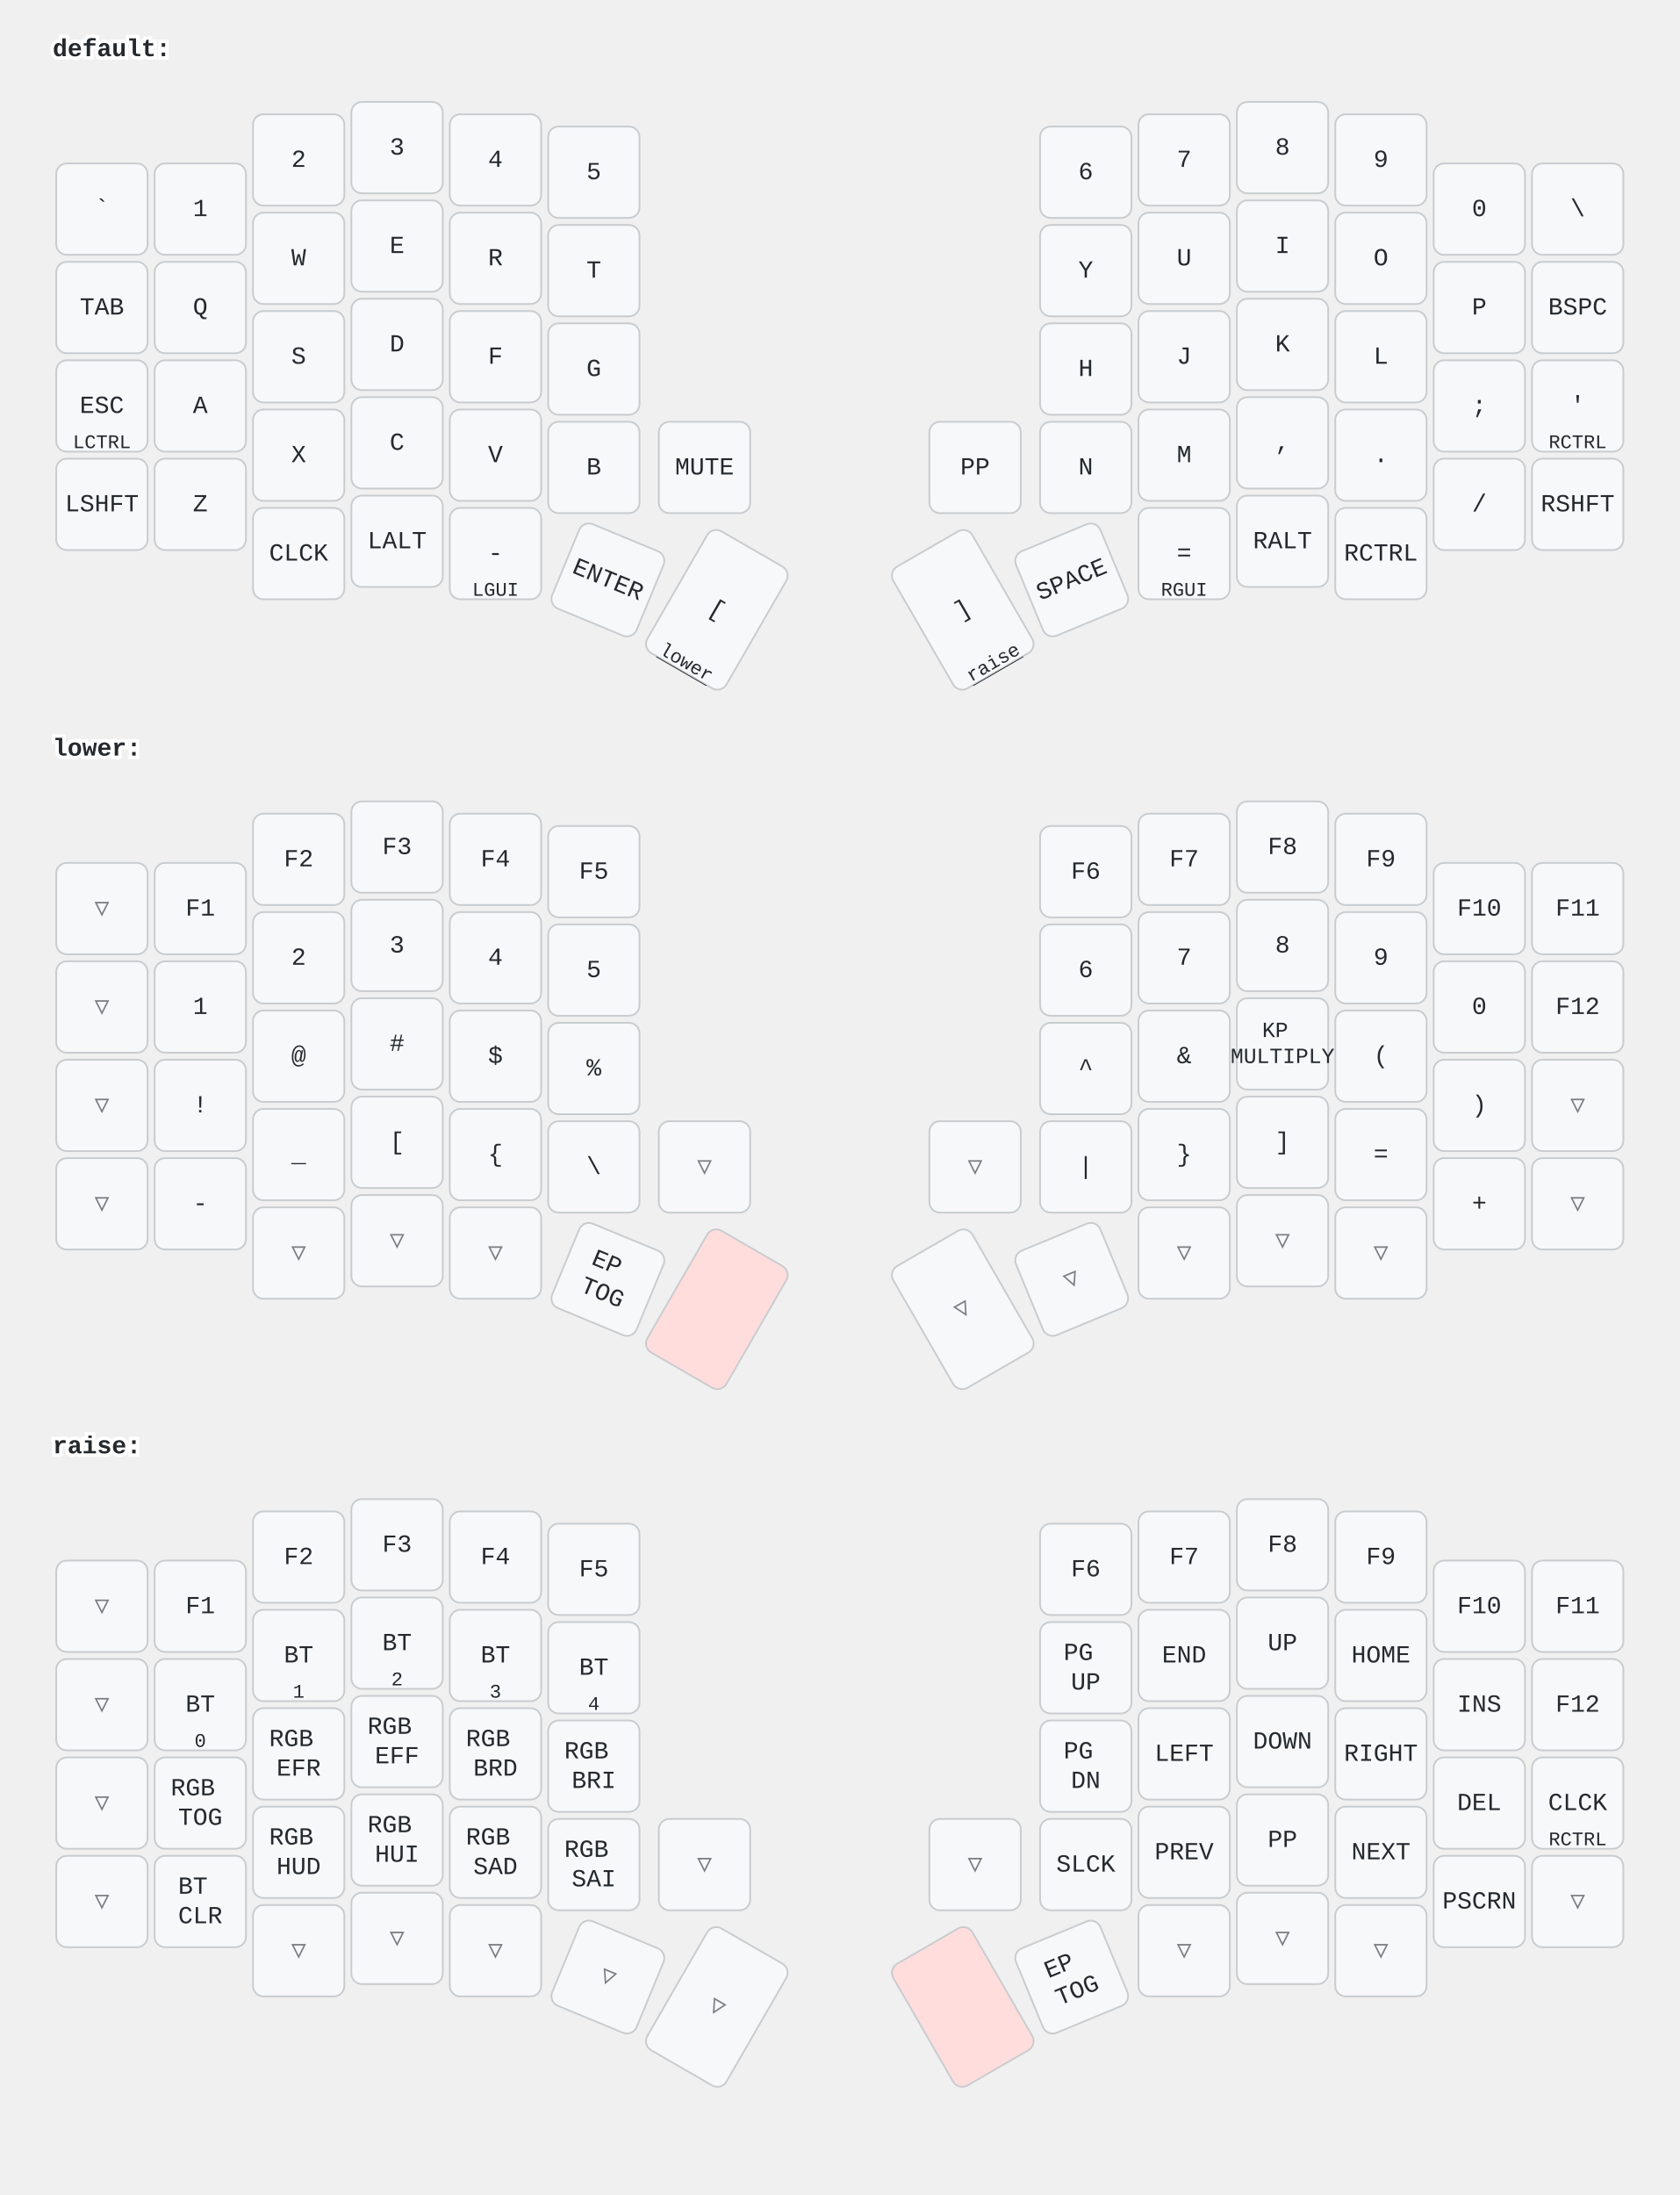
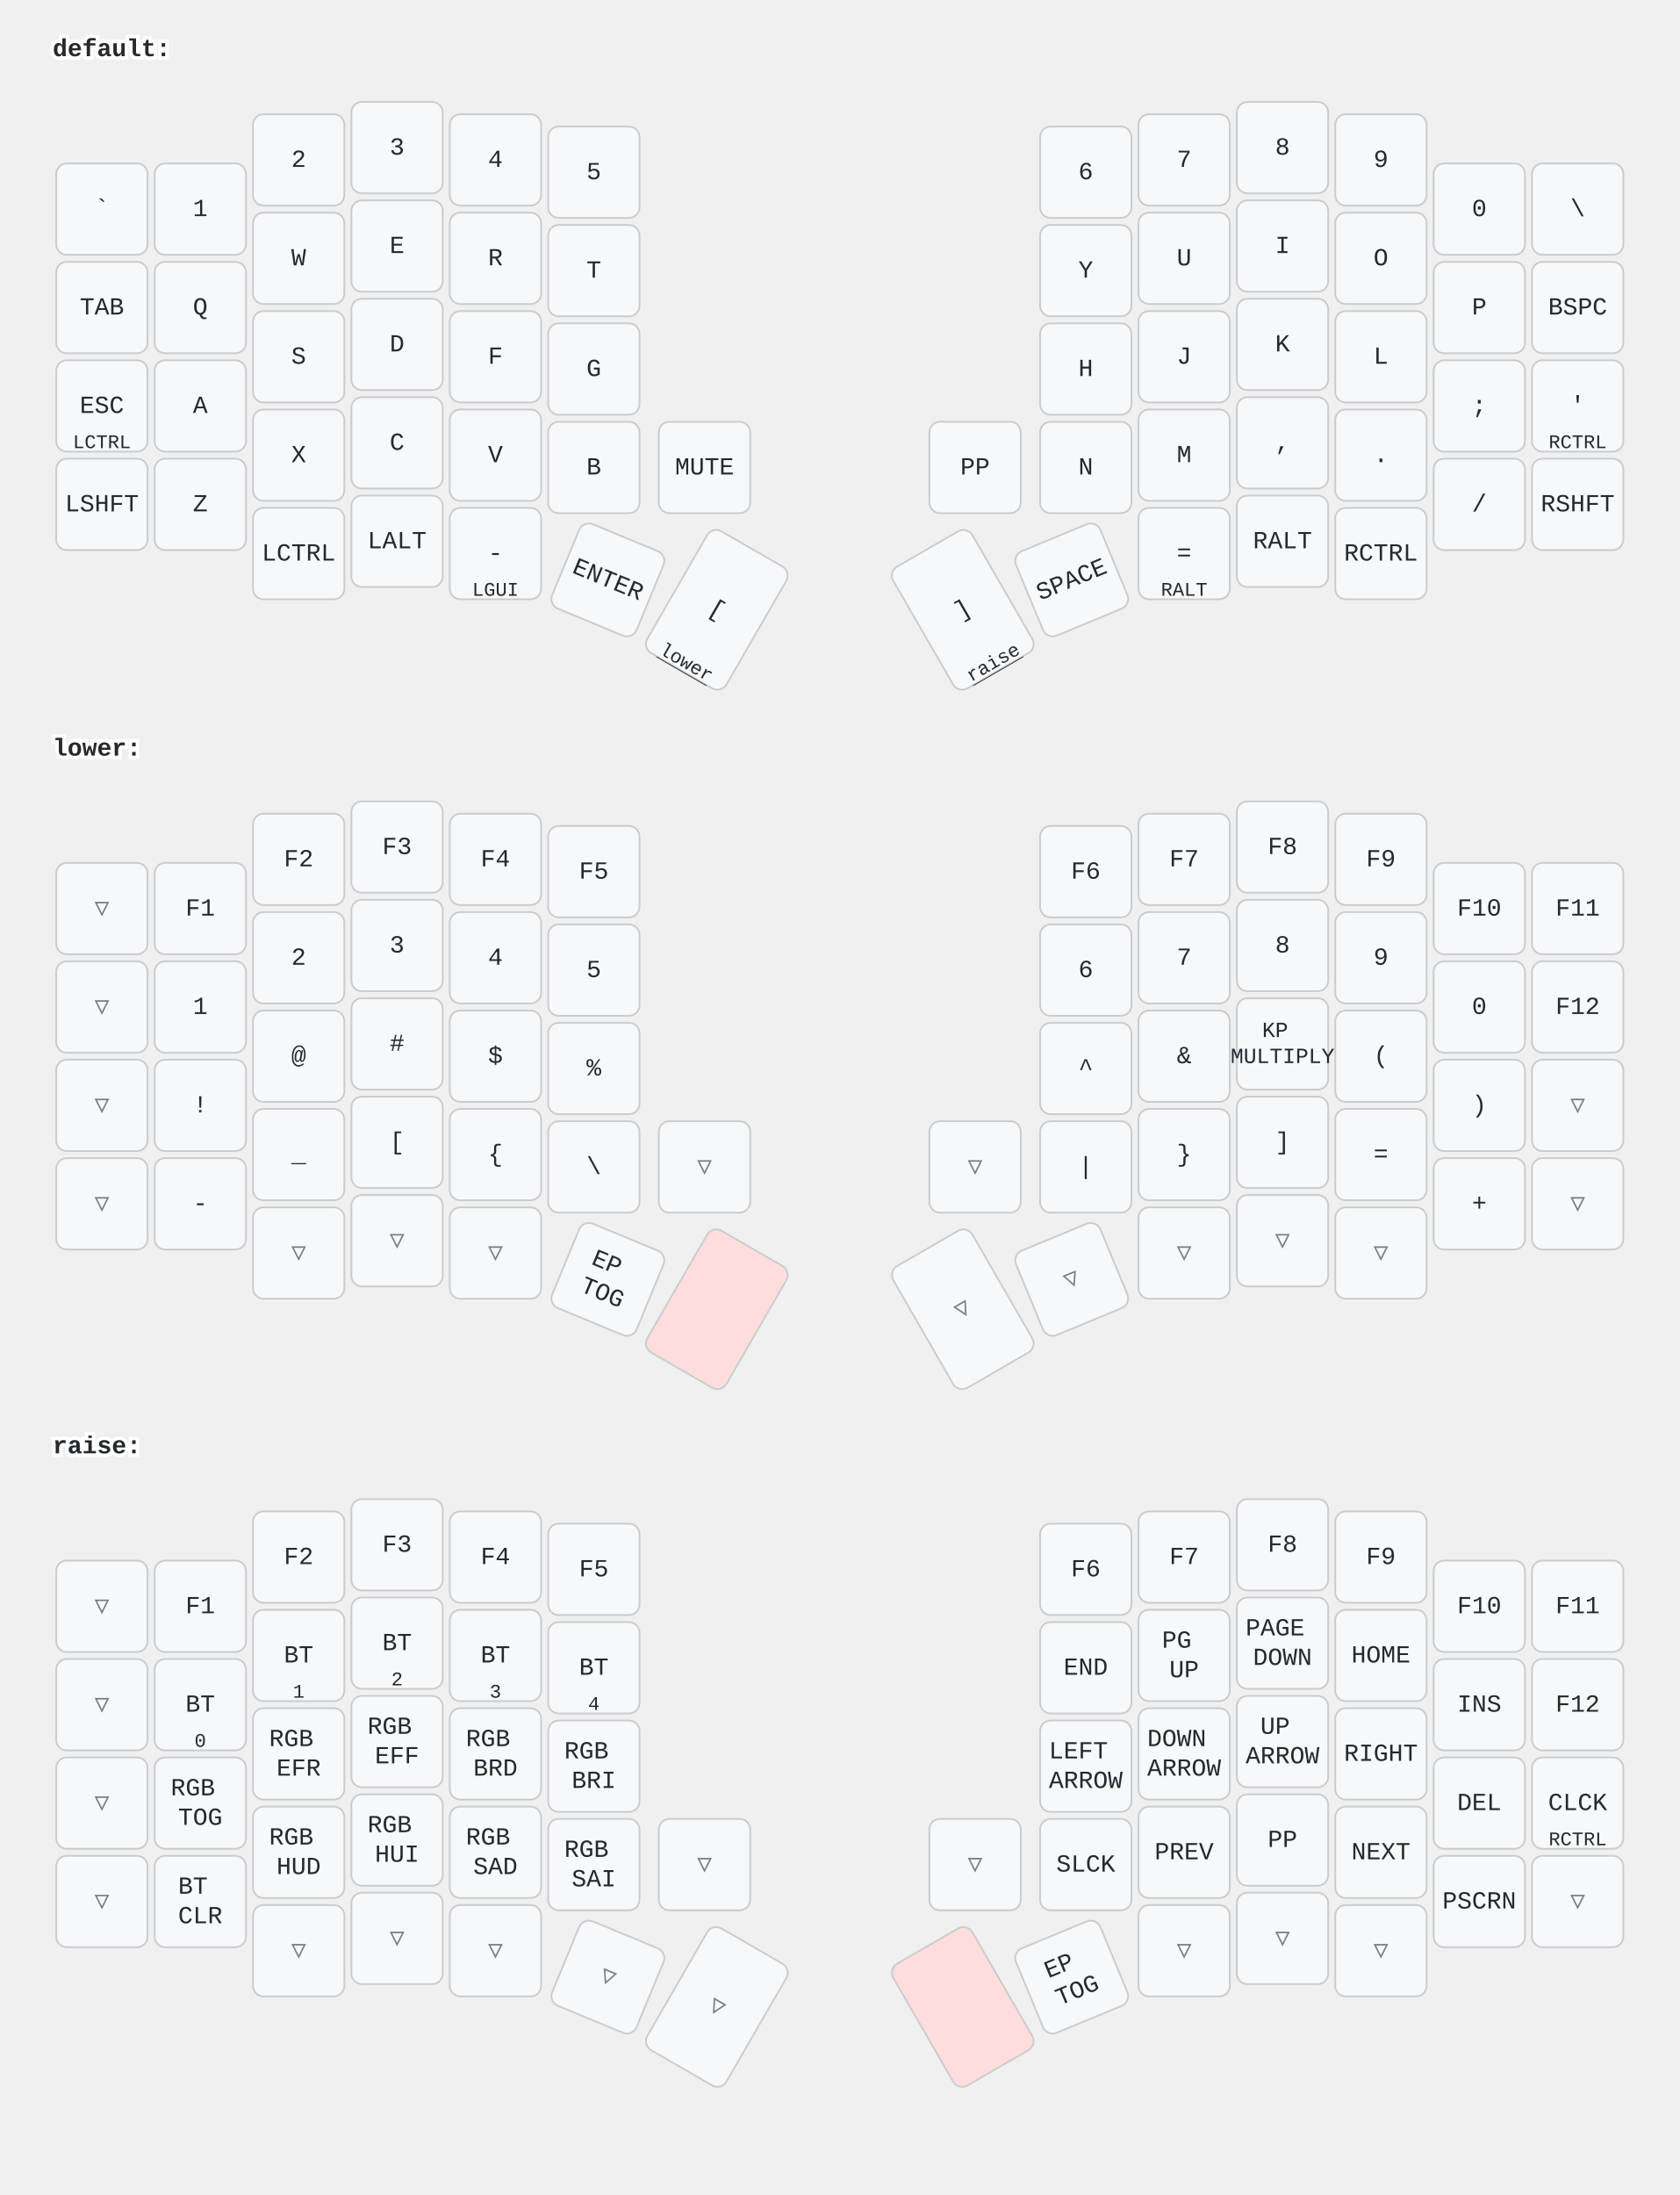
<svg xmlns="http://www.w3.org/2000/svg" width="956" height="1249" viewBox="0 0 956 1249" class="keymap">
  <style>/* inherit to force styles through use tags */
svg path {
    fill: inherit;
}

/* font and background color specifications */
svg.keymap {
    font-family: SFMono-Regular,Consolas,Liberation Mono,Menlo,monospace;
    font-size: 14px;
    font-kerning: normal;
    text-rendering: optimizeLegibility;
    fill: #24292e;
}

/* default key styling */
rect.key {
    fill: #f6f8fa;
}

rect.key, rect.combo {
    stroke: #c9cccf;
    stroke-width: 1;
}

/* default key side styling, only used is draw_key_sides is set */
rect.side {
    filter: brightness(90%);
}

/* color accent for combo boxes */
rect.combo, rect.combo-separate {
    fill: #cdf;
}

/* color accent for held keys */
rect.held, rect.combo.held {
    fill: #fdd;
}

/* color accent for ghost (optional) keys */
rect.ghost, rect.combo.ghost {
    stroke-dasharray: 4, 4;
    stroke-width: 2;
}

text {
    text-anchor: middle;
    dominant-baseline: middle;
}

/* styling for layer labels */
text.label {
    font-weight: bold;
    text-anchor: start;
    stroke: white;
    stroke-width: 4;
    paint-order: stroke;
}

/* styling for optional footer */
text.footer {
    text-anchor: end;
    dominant-baseline: auto;
    stroke: white;
    stroke-width: 4;
    paint-order: stroke;
}

/* styling for combo tap, and key non-tap label text */
text.combo, text.hold, text.shifted, text.left, text.right {
    font-size: 11px;
}

text.hold {
    text-anchor: middle;
    dominant-baseline: auto;
}

text.shifted {
    text-anchor: middle;
    dominant-baseline: hanging;
}

text.left {
    text-anchor: start;
}

text.right {
    text-anchor: end;
}

text.layer-activator {
    text-decoration: underline;
}

/* styling for hold/shifted label text in combo box */
text.combo.hold, text.combo.shifted, text.combo.left, text.combo.right {
    font-size: 8px;
}

/* lighter symbol for transparent keys */
text.trans {
    fill: #7b7e81;
}

/* styling for combo dendrons */
path.combo {
    stroke-width: 1;
    stroke: gray;
    fill: none;
}

/* Start Tabler Icons Cleanup */
/* cannot use height/width with glyphs */
.icon-tabler &gt; path {
    fill: inherit;
    stroke: inherit;
    stroke-width: 2;
}
/* hide tabler's default box */
.icon-tabler &gt; path[stroke="none"][fill="none"] {
    visibility: hidden;
}
/* End Tabler Icons Cleanup */
</style>
  <g transform="translate(30, 0)" class="layer-default">
    <text x="0" y="28" class="label" id="default">default:</text>
    <g transform="translate(0, 56)">
      <g transform="translate(28, 63)" class="key keypos-0">
        <rect rx="6" ry="6" x="-26" y="-26" width="52" height="52" class="key" />
        <text x="0" y="0" class="key tap">`</text>
      </g>
      <g transform="translate(84, 63)" class="key keypos-1">
        <rect rx="6" ry="6" x="-26" y="-26" width="52" height="52" class="key" />
        <text x="0" y="0" class="key tap">1</text>
      </g>
      <g transform="translate(140, 35)" class="key keypos-2">
        <rect rx="6" ry="6" x="-26" y="-26" width="52" height="52" class="key" />
        <text x="0" y="0" class="key tap">2</text>
      </g>
      <g transform="translate(196, 28)" class="key keypos-3">
        <rect rx="6" ry="6" x="-26" y="-26" width="52" height="52" class="key" />
        <text x="0" y="0" class="key tap">3</text>
      </g>
      <g transform="translate(252, 35)" class="key keypos-4">
        <rect rx="6" ry="6" x="-26" y="-26" width="52" height="52" class="key" />
        <text x="0" y="0" class="key tap">4</text>
      </g>
      <g transform="translate(308, 42)" class="key keypos-5">
        <rect rx="6" ry="6" x="-26" y="-26" width="52" height="52" class="key" />
        <text x="0" y="0" class="key tap">5</text>
      </g>
      <g transform="translate(588, 42)" class="key keypos-6">
        <rect rx="6" ry="6" x="-26" y="-26" width="52" height="52" class="key" />
        <text x="0" y="0" class="key tap">6</text>
      </g>
      <g transform="translate(644, 35)" class="key keypos-7">
        <rect rx="6" ry="6" x="-26" y="-26" width="52" height="52" class="key" />
        <text x="0" y="0" class="key tap">7</text>
      </g>
      <g transform="translate(700, 28)" class="key keypos-8">
        <rect rx="6" ry="6" x="-26" y="-26" width="52" height="52" class="key" />
        <text x="0" y="0" class="key tap">8</text>
      </g>
      <g transform="translate(756, 35)" class="key keypos-9">
        <rect rx="6" ry="6" x="-26" y="-26" width="52" height="52" class="key" />
        <text x="0" y="0" class="key tap">9</text>
      </g>
      <g transform="translate(812, 63)" class="key keypos-10">
        <rect rx="6" ry="6" x="-26" y="-26" width="52" height="52" class="key" />
        <text x="0" y="0" class="key tap">0</text>
      </g>
      <g transform="translate(868, 63)" class="key keypos-11">
        <rect rx="6" ry="6" x="-26" y="-26" width="52" height="52" class="key" />
        <text x="0" y="0" class="key tap">\</text>
      </g>
      <g transform="translate(28, 119)" class="key keypos-12">
        <rect rx="6" ry="6" x="-26" y="-26" width="52" height="52" class="key" />
        <text x="0" y="0" class="key tap">TAB</text>
      </g>
      <g transform="translate(84, 119)" class="key keypos-13">
        <rect rx="6" ry="6" x="-26" y="-26" width="52" height="52" class="key" />
        <text x="0" y="0" class="key tap">Q</text>
      </g>
      <g transform="translate(140, 91)" class="key keypos-14">
        <rect rx="6" ry="6" x="-26" y="-26" width="52" height="52" class="key" />
        <text x="0" y="0" class="key tap">W</text>
      </g>
      <g transform="translate(196, 84)" class="key keypos-15">
        <rect rx="6" ry="6" x="-26" y="-26" width="52" height="52" class="key" />
        <text x="0" y="0" class="key tap">E</text>
      </g>
      <g transform="translate(252, 91)" class="key keypos-16">
        <rect rx="6" ry="6" x="-26" y="-26" width="52" height="52" class="key" />
        <text x="0" y="0" class="key tap">R</text>
      </g>
      <g transform="translate(308, 98)" class="key keypos-17">
        <rect rx="6" ry="6" x="-26" y="-26" width="52" height="52" class="key" />
        <text x="0" y="0" class="key tap">T</text>
      </g>
      <g transform="translate(588, 98)" class="key keypos-18">
        <rect rx="6" ry="6" x="-26" y="-26" width="52" height="52" class="key" />
        <text x="0" y="0" class="key tap">Y</text>
      </g>
      <g transform="translate(644, 91)" class="key keypos-19">
        <rect rx="6" ry="6" x="-26" y="-26" width="52" height="52" class="key" />
        <text x="0" y="0" class="key tap">U</text>
      </g>
      <g transform="translate(700, 84)" class="key keypos-20">
        <rect rx="6" ry="6" x="-26" y="-26" width="52" height="52" class="key" />
        <text x="0" y="0" class="key tap">I</text>
      </g>
      <g transform="translate(756, 91)" class="key keypos-21">
        <rect rx="6" ry="6" x="-26" y="-26" width="52" height="52" class="key" />
        <text x="0" y="0" class="key tap">O</text>
      </g>
      <g transform="translate(812, 119)" class="key keypos-22">
        <rect rx="6" ry="6" x="-26" y="-26" width="52" height="52" class="key" />
        <text x="0" y="0" class="key tap">P</text>
      </g>
      <g transform="translate(868, 119)" class="key keypos-23">
        <rect rx="6" ry="6" x="-26" y="-26" width="52" height="52" class="key" />
        <text x="0" y="0" class="key tap">BSPC</text>
      </g>
      <g transform="translate(28, 175)" class="key keypos-24">
        <rect rx="6" ry="6" x="-26" y="-26" width="52" height="52" class="key" />
        <text x="0" y="0" class="key tap">ESC</text>
        <text x="0" y="24" class="key hold">LCTRL</text>
      </g>
      <g transform="translate(84, 175)" class="key keypos-25">
        <rect rx="6" ry="6" x="-26" y="-26" width="52" height="52" class="key" />
        <text x="0" y="0" class="key tap">A</text>
      </g>
      <g transform="translate(140, 147)" class="key keypos-26">
        <rect rx="6" ry="6" x="-26" y="-26" width="52" height="52" class="key" />
        <text x="0" y="0" class="key tap">S</text>
      </g>
      <g transform="translate(196, 140)" class="key keypos-27">
        <rect rx="6" ry="6" x="-26" y="-26" width="52" height="52" class="key" />
        <text x="0" y="0" class="key tap">D</text>
      </g>
      <g transform="translate(252, 147)" class="key keypos-28">
        <rect rx="6" ry="6" x="-26" y="-26" width="52" height="52" class="key" />
        <text x="0" y="0" class="key tap">F</text>
      </g>
      <g transform="translate(308, 154)" class="key keypos-29">
        <rect rx="6" ry="6" x="-26" y="-26" width="52" height="52" class="key" />
        <text x="0" y="0" class="key tap">G</text>
      </g>
      <g transform="translate(588, 154)" class="key keypos-30">
        <rect rx="6" ry="6" x="-26" y="-26" width="52" height="52" class="key" />
        <text x="0" y="0" class="key tap">H</text>
      </g>
      <g transform="translate(644, 147)" class="key keypos-31">
        <rect rx="6" ry="6" x="-26" y="-26" width="52" height="52" class="key" />
        <text x="0" y="0" class="key tap">J</text>
      </g>
      <g transform="translate(700, 140)" class="key keypos-32">
        <rect rx="6" ry="6" x="-26" y="-26" width="52" height="52" class="key" />
        <text x="0" y="0" class="key tap">K</text>
      </g>
      <g transform="translate(756, 147)" class="key keypos-33">
        <rect rx="6" ry="6" x="-26" y="-26" width="52" height="52" class="key" />
        <text x="0" y="0" class="key tap">L</text>
      </g>
      <g transform="translate(812, 175)" class="key keypos-34">
        <rect rx="6" ry="6" x="-26" y="-26" width="52" height="52" class="key" />
        <text x="0" y="0" class="key tap">;</text>
      </g>
      <g transform="translate(868, 175)" class="key keypos-35">
        <rect rx="6" ry="6" x="-26" y="-26" width="52" height="52" class="key" />
        <text x="0" y="0" class="key tap">'</text>
        <text x="0" y="24" class="key hold">RCTRL</text>
      </g>
      <g transform="translate(28, 231)" class="key keypos-36">
        <rect rx="6" ry="6" x="-26" y="-26" width="52" height="52" class="key" />
        <text x="0" y="0" class="key tap">LSHFT</text>
      </g>
      <g transform="translate(84, 231)" class="key keypos-37">
        <rect rx="6" ry="6" x="-26" y="-26" width="52" height="52" class="key" />
        <text x="0" y="0" class="key tap">Z</text>
      </g>
      <g transform="translate(140, 203)" class="key keypos-38">
        <rect rx="6" ry="6" x="-26" y="-26" width="52" height="52" class="key" />
        <text x="0" y="0" class="key tap">X</text>
      </g>
      <g transform="translate(196, 196)" class="key keypos-39">
        <rect rx="6" ry="6" x="-26" y="-26" width="52" height="52" class="key" />
        <text x="0" y="0" class="key tap">C</text>
      </g>
      <g transform="translate(252, 203)" class="key keypos-40">
        <rect rx="6" ry="6" x="-26" y="-26" width="52" height="52" class="key" />
        <text x="0" y="0" class="key tap">V</text>
      </g>
      <g transform="translate(308, 210)" class="key keypos-41">
        <rect rx="6" ry="6" x="-26" y="-26" width="52" height="52" class="key" />
        <text x="0" y="0" class="key tap">B</text>
      </g>
      <g transform="translate(371, 210)" class="key keypos-42">
        <rect rx="6" ry="6" x="-26" y="-26" width="52" height="52" class="key" />
        <text x="0" y="0" class="key tap">MUTE</text>
      </g>
      <g transform="translate(525, 210)" class="key keypos-43">
        <rect rx="6" ry="6" x="-26" y="-26" width="52" height="52" class="key" />
        <text x="0" y="0" class="key tap">PP</text>
      </g>
      <g transform="translate(588, 210)" class="key keypos-44">
        <rect rx="6" ry="6" x="-26" y="-26" width="52" height="52" class="key" />
        <text x="0" y="0" class="key tap">N</text>
      </g>
      <g transform="translate(644, 203)" class="key keypos-45">
        <rect rx="6" ry="6" x="-26" y="-26" width="52" height="52" class="key" />
        <text x="0" y="0" class="key tap">M</text>
      </g>
      <g transform="translate(700, 196)" class="key keypos-46">
        <rect rx="6" ry="6" x="-26" y="-26" width="52" height="52" class="key" />
        <text x="0" y="0" class="key tap">,</text>
      </g>
      <g transform="translate(756, 203)" class="key keypos-47">
        <rect rx="6" ry="6" x="-26" y="-26" width="52" height="52" class="key" />
        <text x="0" y="0" class="key tap">.</text>
      </g>
      <g transform="translate(812, 231)" class="key keypos-48">
        <rect rx="6" ry="6" x="-26" y="-26" width="52" height="52" class="key" />
        <text x="0" y="0" class="key tap">/</text>
      </g>
      <g transform="translate(868, 231)" class="key keypos-49">
        <rect rx="6" ry="6" x="-26" y="-26" width="52" height="52" class="key" />
        <text x="0" y="0" class="key tap">RSHFT</text>
      </g>
      <g transform="translate(140, 259)" class="key keypos-50">
        <rect rx="6" ry="6" x="-26" y="-26" width="52" height="52" class="key" />
-         <text x="0" y="0" class="key tap">CLCK</text>
+         <text x="0" y="0" class="key tap">LCTRL</text>
      </g>
      <g transform="translate(196, 252)" class="key keypos-51">
        <rect rx="6" ry="6" x="-26" y="-26" width="52" height="52" class="key" />
        <text x="0" y="0" class="key tap">LALT</text>
      </g>
      <g transform="translate(252, 259)" class="key keypos-52">
        <rect rx="6" ry="6" x="-26" y="-26" width="52" height="52" class="key" />
        <text x="0" y="0" class="key tap">-</text>
        <text x="0" y="24" class="key hold">LGUI</text>
      </g>
      <g transform="translate(316, 274) rotate(22.5)" class="key keypos-53">
        <rect rx="6" ry="6" x="-26" y="-26" width="52" height="52" class="key" />
        <text x="0" y="0" class="key tap">ENTER</text>
      </g>
      <g transform="translate(378, 291) rotate(30.0)" class="key keypos-54">
        <rect rx="6" ry="6" x="-26" y="-40" width="52" height="80" class="key" />
        <text x="0" y="0" class="key tap">[</text>
        <a href="#lower">
          <text x="0" y="38" class="key hold layer-activator">lower</text>
        </a>
      </g>
      <g transform="translate(518, 291) rotate(-30.0)" class="key keypos-55">
        <rect rx="6" ry="6" x="-26" y="-40" width="52" height="80" class="key" />
        <text x="0" y="0" class="key tap">]</text>
        <a href="#raise">
          <text x="0" y="38" class="key hold layer-activator">raise</text>
        </a>
      </g>
      <g transform="translate(580, 274) rotate(-22.5)" class="key keypos-56">
        <rect rx="6" ry="6" x="-26" y="-26" width="52" height="52" class="key" />
        <text x="0" y="0" class="key tap">SPACE</text>
      </g>
      <g transform="translate(644, 259)" class="key keypos-57">
        <rect rx="6" ry="6" x="-26" y="-26" width="52" height="52" class="key" />
        <text x="0" y="0" class="key tap">=</text>
-         <text x="0" y="24" class="key hold">RGUI</text>
+         <text x="0" y="24" class="key hold">RALT</text>
      </g>
      <g transform="translate(700, 252)" class="key keypos-58">
        <rect rx="6" ry="6" x="-26" y="-26" width="52" height="52" class="key" />
        <text x="0" y="0" class="key tap">RALT</text>
      </g>
      <g transform="translate(756, 259)" class="key keypos-59">
        <rect rx="6" ry="6" x="-26" y="-26" width="52" height="52" class="key" />
        <text x="0" y="0" class="key tap">RCTRL</text>
      </g>
    </g>
  </g>
  <g transform="translate(30, 398)" class="layer-lower">
    <text x="0" y="28" class="label" id="lower">lower:</text>
    <g transform="translate(0, 56)">
      <g transform="translate(28, 63)" class="key trans keypos-0">
        <rect rx="6" ry="6" x="-26" y="-26" width="52" height="52" class="key trans" />
        <text x="0" y="0" class="key trans tap">▽</text>
      </g>
      <g transform="translate(84, 63)" class="key keypos-1">
        <rect rx="6" ry="6" x="-26" y="-26" width="52" height="52" class="key" />
        <text x="0" y="0" class="key tap">F1</text>
      </g>
      <g transform="translate(140, 35)" class="key keypos-2">
        <rect rx="6" ry="6" x="-26" y="-26" width="52" height="52" class="key" />
        <text x="0" y="0" class="key tap">F2</text>
      </g>
      <g transform="translate(196, 28)" class="key keypos-3">
        <rect rx="6" ry="6" x="-26" y="-26" width="52" height="52" class="key" />
        <text x="0" y="0" class="key tap">F3</text>
      </g>
      <g transform="translate(252, 35)" class="key keypos-4">
        <rect rx="6" ry="6" x="-26" y="-26" width="52" height="52" class="key" />
        <text x="0" y="0" class="key tap">F4</text>
      </g>
      <g transform="translate(308, 42)" class="key keypos-5">
        <rect rx="6" ry="6" x="-26" y="-26" width="52" height="52" class="key" />
        <text x="0" y="0" class="key tap">F5</text>
      </g>
      <g transform="translate(588, 42)" class="key keypos-6">
        <rect rx="6" ry="6" x="-26" y="-26" width="52" height="52" class="key" />
        <text x="0" y="0" class="key tap">F6</text>
      </g>
      <g transform="translate(644, 35)" class="key keypos-7">
        <rect rx="6" ry="6" x="-26" y="-26" width="52" height="52" class="key" />
        <text x="0" y="0" class="key tap">F7</text>
      </g>
      <g transform="translate(700, 28)" class="key keypos-8">
        <rect rx="6" ry="6" x="-26" y="-26" width="52" height="52" class="key" />
        <text x="0" y="0" class="key tap">F8</text>
      </g>
      <g transform="translate(756, 35)" class="key keypos-9">
        <rect rx="6" ry="6" x="-26" y="-26" width="52" height="52" class="key" />
        <text x="0" y="0" class="key tap">F9</text>
      </g>
      <g transform="translate(812, 63)" class="key keypos-10">
        <rect rx="6" ry="6" x="-26" y="-26" width="52" height="52" class="key" />
        <text x="0" y="0" class="key tap">F10</text>
      </g>
      <g transform="translate(868, 63)" class="key keypos-11">
        <rect rx="6" ry="6" x="-26" y="-26" width="52" height="52" class="key" />
        <text x="0" y="0" class="key tap">F11</text>
      </g>
      <g transform="translate(28, 119)" class="key trans keypos-12">
        <rect rx="6" ry="6" x="-26" y="-26" width="52" height="52" class="key trans" />
        <text x="0" y="0" class="key trans tap">▽</text>
      </g>
      <g transform="translate(84, 119)" class="key keypos-13">
        <rect rx="6" ry="6" x="-26" y="-26" width="52" height="52" class="key" />
        <text x="0" y="0" class="key tap">1</text>
      </g>
      <g transform="translate(140, 91)" class="key keypos-14">
        <rect rx="6" ry="6" x="-26" y="-26" width="52" height="52" class="key" />
        <text x="0" y="0" class="key tap">2</text>
      </g>
      <g transform="translate(196, 84)" class="key keypos-15">
        <rect rx="6" ry="6" x="-26" y="-26" width="52" height="52" class="key" />
        <text x="0" y="0" class="key tap">3</text>
      </g>
      <g transform="translate(252, 91)" class="key keypos-16">
        <rect rx="6" ry="6" x="-26" y="-26" width="52" height="52" class="key" />
        <text x="0" y="0" class="key tap">4</text>
      </g>
      <g transform="translate(308, 98)" class="key keypos-17">
        <rect rx="6" ry="6" x="-26" y="-26" width="52" height="52" class="key" />
        <text x="0" y="0" class="key tap">5</text>
      </g>
      <g transform="translate(588, 98)" class="key keypos-18">
        <rect rx="6" ry="6" x="-26" y="-26" width="52" height="52" class="key" />
        <text x="0" y="0" class="key tap">6</text>
      </g>
      <g transform="translate(644, 91)" class="key keypos-19">
        <rect rx="6" ry="6" x="-26" y="-26" width="52" height="52" class="key" />
        <text x="0" y="0" class="key tap">7</text>
      </g>
      <g transform="translate(700, 84)" class="key keypos-20">
        <rect rx="6" ry="6" x="-26" y="-26" width="52" height="52" class="key" />
        <text x="0" y="0" class="key tap">8</text>
      </g>
      <g transform="translate(756, 91)" class="key keypos-21">
        <rect rx="6" ry="6" x="-26" y="-26" width="52" height="52" class="key" />
        <text x="0" y="0" class="key tap">9</text>
      </g>
      <g transform="translate(812, 119)" class="key keypos-22">
        <rect rx="6" ry="6" x="-26" y="-26" width="52" height="52" class="key" />
        <text x="0" y="0" class="key tap">0</text>
      </g>
      <g transform="translate(868, 119)" class="key keypos-23">
        <rect rx="6" ry="6" x="-26" y="-26" width="52" height="52" class="key" />
        <text x="0" y="0" class="key tap">F12</text>
      </g>
      <g transform="translate(28, 175)" class="key trans keypos-24">
        <rect rx="6" ry="6" x="-26" y="-26" width="52" height="52" class="key trans" />
        <text x="0" y="0" class="key trans tap">▽</text>
      </g>
      <g transform="translate(84, 175)" class="key keypos-25">
        <rect rx="6" ry="6" x="-26" y="-26" width="52" height="52" class="key" />
        <text x="0" y="0" class="key tap">!</text>
      </g>
      <g transform="translate(140, 147)" class="key keypos-26">
        <rect rx="6" ry="6" x="-26" y="-26" width="52" height="52" class="key" />
        <text x="0" y="0" class="key tap">@</text>
      </g>
      <g transform="translate(196, 140)" class="key keypos-27">
        <rect rx="6" ry="6" x="-26" y="-26" width="52" height="52" class="key" />
        <text x="0" y="0" class="key tap">#</text>
      </g>
      <g transform="translate(252, 147)" class="key keypos-28">
        <rect rx="6" ry="6" x="-26" y="-26" width="52" height="52" class="key" />
        <text x="0" y="0" class="key tap">$</text>
      </g>
      <g transform="translate(308, 154)" class="key keypos-29">
        <rect rx="6" ry="6" x="-26" y="-26" width="52" height="52" class="key" />
        <text x="0" y="0" class="key tap">%</text>
      </g>
      <g transform="translate(588, 154)" class="key keypos-30">
        <rect rx="6" ry="6" x="-26" y="-26" width="52" height="52" class="key" />
        <text x="0" y="0" class="key tap">^</text>
      </g>
      <g transform="translate(644, 147)" class="key keypos-31">
        <rect rx="6" ry="6" x="-26" y="-26" width="52" height="52" class="key" />
        <text x="0" y="0" class="key tap">&amp;</text>
      </g>
      <g transform="translate(700, 140)" class="key keypos-32">
        <rect rx="6" ry="6" x="-26" y="-26" width="52" height="52" class="key" />
        <text x="0" y="0" class="key tap">
          <tspan x="0" dy="-0.6em" style="font-size: 88%">KP</tspan>
          <tspan x="0" dy="1.2em" style="font-size: 88%">MULTIPLY</tspan>
        </text>
      </g>
      <g transform="translate(756, 147)" class="key keypos-33">
        <rect rx="6" ry="6" x="-26" y="-26" width="52" height="52" class="key" />
        <text x="0" y="0" class="key tap">(</text>
      </g>
      <g transform="translate(812, 175)" class="key keypos-34">
        <rect rx="6" ry="6" x="-26" y="-26" width="52" height="52" class="key" />
        <text x="0" y="0" class="key tap">)</text>
      </g>
      <g transform="translate(868, 175)" class="key trans keypos-35">
        <rect rx="6" ry="6" x="-26" y="-26" width="52" height="52" class="key trans" />
        <text x="0" y="0" class="key trans tap">▽</text>
      </g>
      <g transform="translate(28, 231)" class="key trans keypos-36">
        <rect rx="6" ry="6" x="-26" y="-26" width="52" height="52" class="key trans" />
        <text x="0" y="0" class="key trans tap">▽</text>
      </g>
      <g transform="translate(84, 231)" class="key keypos-37">
        <rect rx="6" ry="6" x="-26" y="-26" width="52" height="52" class="key" />
        <text x="0" y="0" class="key tap">-</text>
      </g>
      <g transform="translate(140, 203)" class="key keypos-38">
        <rect rx="6" ry="6" x="-26" y="-26" width="52" height="52" class="key" />
        <text x="0" y="0" class="key tap">_</text>
      </g>
      <g transform="translate(196, 196)" class="key keypos-39">
        <rect rx="6" ry="6" x="-26" y="-26" width="52" height="52" class="key" />
        <text x="0" y="0" class="key tap">[</text>
      </g>
      <g transform="translate(252, 203)" class="key keypos-40">
        <rect rx="6" ry="6" x="-26" y="-26" width="52" height="52" class="key" />
        <text x="0" y="0" class="key tap">{</text>
      </g>
      <g transform="translate(308, 210)" class="key keypos-41">
        <rect rx="6" ry="6" x="-26" y="-26" width="52" height="52" class="key" />
        <text x="0" y="0" class="key tap">\</text>
      </g>
      <g transform="translate(371, 210)" class="key trans keypos-42">
        <rect rx="6" ry="6" x="-26" y="-26" width="52" height="52" class="key trans" />
        <text x="0" y="0" class="key trans tap">▽</text>
      </g>
      <g transform="translate(525, 210)" class="key trans keypos-43">
        <rect rx="6" ry="6" x="-26" y="-26" width="52" height="52" class="key trans" />
        <text x="0" y="0" class="key trans tap">▽</text>
      </g>
      <g transform="translate(588, 210)" class="key keypos-44">
        <rect rx="6" ry="6" x="-26" y="-26" width="52" height="52" class="key" />
        <text x="0" y="0" class="key tap">|</text>
      </g>
      <g transform="translate(644, 203)" class="key keypos-45">
        <rect rx="6" ry="6" x="-26" y="-26" width="52" height="52" class="key" />
        <text x="0" y="0" class="key tap">}</text>
      </g>
      <g transform="translate(700, 196)" class="key keypos-46">
        <rect rx="6" ry="6" x="-26" y="-26" width="52" height="52" class="key" />
        <text x="0" y="0" class="key tap">]</text>
      </g>
      <g transform="translate(756, 203)" class="key keypos-47">
        <rect rx="6" ry="6" x="-26" y="-26" width="52" height="52" class="key" />
        <text x="0" y="0" class="key tap">=</text>
      </g>
      <g transform="translate(812, 231)" class="key keypos-48">
        <rect rx="6" ry="6" x="-26" y="-26" width="52" height="52" class="key" />
        <text x="0" y="0" class="key tap">+</text>
      </g>
      <g transform="translate(868, 231)" class="key trans keypos-49">
        <rect rx="6" ry="6" x="-26" y="-26" width="52" height="52" class="key trans" />
        <text x="0" y="0" class="key trans tap">▽</text>
      </g>
      <g transform="translate(140, 259)" class="key trans keypos-50">
        <rect rx="6" ry="6" x="-26" y="-26" width="52" height="52" class="key trans" />
        <text x="0" y="0" class="key trans tap">▽</text>
      </g>
      <g transform="translate(196, 252)" class="key trans keypos-51">
        <rect rx="6" ry="6" x="-26" y="-26" width="52" height="52" class="key trans" />
        <text x="0" y="0" class="key trans tap">▽</text>
      </g>
      <g transform="translate(252, 259)" class="key trans keypos-52">
        <rect rx="6" ry="6" x="-26" y="-26" width="52" height="52" class="key trans" />
        <text x="0" y="0" class="key trans tap">▽</text>
      </g>
      <g transform="translate(316, 274) rotate(22.5)" class="key keypos-53">
        <rect rx="6" ry="6" x="-26" y="-26" width="52" height="52" class="key" />
        <text x="0" y="0" class="key tap">
          <tspan x="0" dy="-0.6em">EP</tspan>
          <tspan x="0" dy="1.2em">TOG</tspan>
        </text>
      </g>
      <g transform="translate(378, 291) rotate(30.0)" class="key held keypos-54">
        <rect rx="6" ry="6" x="-26" y="-40" width="52" height="80" class="key held" />
      </g>
      <g transform="translate(518, 291) rotate(-30.0)" class="key trans keypos-55">
        <rect rx="6" ry="6" x="-26" y="-40" width="52" height="80" class="key trans" />
        <text x="0" y="0" class="key trans tap">▽</text>
      </g>
      <g transform="translate(580, 274) rotate(-22.5)" class="key trans keypos-56">
        <rect rx="6" ry="6" x="-26" y="-26" width="52" height="52" class="key trans" />
        <text x="0" y="0" class="key trans tap">▽</text>
      </g>
      <g transform="translate(644, 259)" class="key trans keypos-57">
        <rect rx="6" ry="6" x="-26" y="-26" width="52" height="52" class="key trans" />
        <text x="0" y="0" class="key trans tap">▽</text>
      </g>
      <g transform="translate(700, 252)" class="key trans keypos-58">
        <rect rx="6" ry="6" x="-26" y="-26" width="52" height="52" class="key trans" />
        <text x="0" y="0" class="key trans tap">▽</text>
      </g>
      <g transform="translate(756, 259)" class="key trans keypos-59">
        <rect rx="6" ry="6" x="-26" y="-26" width="52" height="52" class="key trans" />
        <text x="0" y="0" class="key trans tap">▽</text>
      </g>
    </g>
  </g>
  <g transform="translate(30, 795)" class="layer-raise">
    <text x="0" y="28" class="label" id="raise">raise:</text>
    <g transform="translate(0, 56)">
      <g transform="translate(28, 63)" class="key trans keypos-0">
        <rect rx="6" ry="6" x="-26" y="-26" width="52" height="52" class="key trans" />
        <text x="0" y="0" class="key trans tap">▽</text>
      </g>
      <g transform="translate(84, 63)" class="key keypos-1">
        <rect rx="6" ry="6" x="-26" y="-26" width="52" height="52" class="key" />
        <text x="0" y="0" class="key tap">F1</text>
      </g>
      <g transform="translate(140, 35)" class="key keypos-2">
        <rect rx="6" ry="6" x="-26" y="-26" width="52" height="52" class="key" />
        <text x="0" y="0" class="key tap">F2</text>
      </g>
      <g transform="translate(196, 28)" class="key keypos-3">
        <rect rx="6" ry="6" x="-26" y="-26" width="52" height="52" class="key" />
        <text x="0" y="0" class="key tap">F3</text>
      </g>
      <g transform="translate(252, 35)" class="key keypos-4">
        <rect rx="6" ry="6" x="-26" y="-26" width="52" height="52" class="key" />
        <text x="0" y="0" class="key tap">F4</text>
      </g>
      <g transform="translate(308, 42)" class="key keypos-5">
        <rect rx="6" ry="6" x="-26" y="-26" width="52" height="52" class="key" />
        <text x="0" y="0" class="key tap">F5</text>
      </g>
      <g transform="translate(588, 42)" class="key keypos-6">
        <rect rx="6" ry="6" x="-26" y="-26" width="52" height="52" class="key" />
        <text x="0" y="0" class="key tap">F6</text>
      </g>
      <g transform="translate(644, 35)" class="key keypos-7">
        <rect rx="6" ry="6" x="-26" y="-26" width="52" height="52" class="key" />
        <text x="0" y="0" class="key tap">F7</text>
      </g>
      <g transform="translate(700, 28)" class="key keypos-8">
        <rect rx="6" ry="6" x="-26" y="-26" width="52" height="52" class="key" />
        <text x="0" y="0" class="key tap">F8</text>
      </g>
      <g transform="translate(756, 35)" class="key keypos-9">
        <rect rx="6" ry="6" x="-26" y="-26" width="52" height="52" class="key" />
        <text x="0" y="0" class="key tap">F9</text>
      </g>
      <g transform="translate(812, 63)" class="key keypos-10">
        <rect rx="6" ry="6" x="-26" y="-26" width="52" height="52" class="key" />
        <text x="0" y="0" class="key tap">F10</text>
      </g>
      <g transform="translate(868, 63)" class="key keypos-11">
        <rect rx="6" ry="6" x="-26" y="-26" width="52" height="52" class="key" />
        <text x="0" y="0" class="key tap">F11</text>
      </g>
      <g transform="translate(28, 119)" class="key trans keypos-12">
        <rect rx="6" ry="6" x="-26" y="-26" width="52" height="52" class="key trans" />
        <text x="0" y="0" class="key trans tap">▽</text>
      </g>
      <g transform="translate(84, 119)" class="key keypos-13">
        <rect rx="6" ry="6" x="-26" y="-26" width="52" height="52" class="key" />
        <text x="0" y="0" class="key tap">BT</text>
        <text x="0" y="24" class="key hold">0</text>
      </g>
      <g transform="translate(140, 91)" class="key keypos-14">
        <rect rx="6" ry="6" x="-26" y="-26" width="52" height="52" class="key" />
        <text x="0" y="0" class="key tap">BT</text>
        <text x="0" y="24" class="key hold">1</text>
      </g>
      <g transform="translate(196, 84)" class="key keypos-15">
        <rect rx="6" ry="6" x="-26" y="-26" width="52" height="52" class="key" />
        <text x="0" y="0" class="key tap">BT</text>
        <text x="0" y="24" class="key hold">2</text>
      </g>
      <g transform="translate(252, 91)" class="key keypos-16">
        <rect rx="6" ry="6" x="-26" y="-26" width="52" height="52" class="key" />
        <text x="0" y="0" class="key tap">BT</text>
        <text x="0" y="24" class="key hold">3</text>
      </g>
      <g transform="translate(308, 98)" class="key keypos-17">
        <rect rx="6" ry="6" x="-26" y="-26" width="52" height="52" class="key" />
        <text x="0" y="0" class="key tap">BT</text>
        <text x="0" y="24" class="key hold">4</text>
      </g>
      <g transform="translate(588, 98)" class="key keypos-18">
        <rect rx="6" ry="6" x="-26" y="-26" width="52" height="52" class="key" />
+         <text x="0" y="0" class="key tap">END</text>
+       </g>
+       <g transform="translate(644, 91)" class="key keypos-19">
+         <rect rx="6" ry="6" x="-26" y="-26" width="52" height="52" class="key" />
        <text x="0" y="0" class="key tap">
          <tspan x="0" dy="-0.6em">PG</tspan>
          <tspan x="0" dy="1.2em">UP</tspan>
        </text>
      </g>
-       <g transform="translate(644, 91)" class="key keypos-19">
-         <rect rx="6" ry="6" x="-26" y="-26" width="52" height="52" class="key" />
-         <text x="0" y="0" class="key tap">END</text>
-       </g>
      <g transform="translate(700, 84)" class="key keypos-20">
        <rect rx="6" ry="6" x="-26" y="-26" width="52" height="52" class="key" />
-         <text x="0" y="0" class="key tap">UP</text>
+         <text x="0" y="0" class="key tap">
+           <tspan x="0" dy="-0.6em">PAGE</tspan>
+           <tspan x="0" dy="1.2em">DOWN</tspan>
+         </text>
      </g>
      <g transform="translate(756, 91)" class="key keypos-21">
        <rect rx="6" ry="6" x="-26" y="-26" width="52" height="52" class="key" />
        <text x="0" y="0" class="key tap">HOME</text>
      </g>
      <g transform="translate(812, 119)" class="key keypos-22">
        <rect rx="6" ry="6" x="-26" y="-26" width="52" height="52" class="key" />
        <text x="0" y="0" class="key tap">INS</text>
      </g>
      <g transform="translate(868, 119)" class="key keypos-23">
        <rect rx="6" ry="6" x="-26" y="-26" width="52" height="52" class="key" />
        <text x="0" y="0" class="key tap">F12</text>
      </g>
      <g transform="translate(28, 175)" class="key trans keypos-24">
        <rect rx="6" ry="6" x="-26" y="-26" width="52" height="52" class="key trans" />
        <text x="0" y="0" class="key trans tap">▽</text>
      </g>
      <g transform="translate(84, 175)" class="key keypos-25">
        <rect rx="6" ry="6" x="-26" y="-26" width="52" height="52" class="key" />
        <text x="0" y="0" class="key tap">
          <tspan x="0" dy="-0.6em">RGB</tspan>
          <tspan x="0" dy="1.2em">TOG</tspan>
        </text>
      </g>
      <g transform="translate(140, 147)" class="key keypos-26">
        <rect rx="6" ry="6" x="-26" y="-26" width="52" height="52" class="key" />
        <text x="0" y="0" class="key tap">
          <tspan x="0" dy="-0.6em">RGB</tspan>
          <tspan x="0" dy="1.2em">EFR</tspan>
        </text>
      </g>
      <g transform="translate(196, 140)" class="key keypos-27">
        <rect rx="6" ry="6" x="-26" y="-26" width="52" height="52" class="key" />
        <text x="0" y="0" class="key tap">
          <tspan x="0" dy="-0.6em">RGB</tspan>
          <tspan x="0" dy="1.2em">EFF</tspan>
        </text>
      </g>
      <g transform="translate(252, 147)" class="key keypos-28">
        <rect rx="6" ry="6" x="-26" y="-26" width="52" height="52" class="key" />
        <text x="0" y="0" class="key tap">
          <tspan x="0" dy="-0.6em">RGB</tspan>
          <tspan x="0" dy="1.2em">BRD</tspan>
        </text>
      </g>
      <g transform="translate(308, 154)" class="key keypos-29">
        <rect rx="6" ry="6" x="-26" y="-26" width="52" height="52" class="key" />
        <text x="0" y="0" class="key tap">
          <tspan x="0" dy="-0.6em">RGB</tspan>
          <tspan x="0" dy="1.2em">BRI</tspan>
        </text>
      </g>
      <g transform="translate(588, 154)" class="key keypos-30">
        <rect rx="6" ry="6" x="-26" y="-26" width="52" height="52" class="key" />
        <text x="0" y="0" class="key tap">
-           <tspan x="0" dy="-0.6em">PG</tspan>
-           <tspan x="0" dy="1.2em">DN</tspan>
+           <tspan x="0" dy="-0.6em">LEFT</tspan>
+           <tspan x="0" dy="1.2em">ARROW</tspan>
        </text>
      </g>
      <g transform="translate(644, 147)" class="key keypos-31">
        <rect rx="6" ry="6" x="-26" y="-26" width="52" height="52" class="key" />
-         <text x="0" y="0" class="key tap">LEFT</text>
+         <text x="0" y="0" class="key tap">
+           <tspan x="0" dy="-0.6em">DOWN</tspan>
+           <tspan x="0" dy="1.2em">ARROW</tspan>
+         </text>
      </g>
      <g transform="translate(700, 140)" class="key keypos-32">
        <rect rx="6" ry="6" x="-26" y="-26" width="52" height="52" class="key" />
-         <text x="0" y="0" class="key tap">DOWN</text>
+         <text x="0" y="0" class="key tap">
+           <tspan x="0" dy="-0.6em">UP</tspan>
+           <tspan x="0" dy="1.2em">ARROW</tspan>
+         </text>
      </g>
      <g transform="translate(756, 147)" class="key keypos-33">
        <rect rx="6" ry="6" x="-26" y="-26" width="52" height="52" class="key" />
        <text x="0" y="0" class="key tap">RIGHT</text>
      </g>
      <g transform="translate(812, 175)" class="key keypos-34">
        <rect rx="6" ry="6" x="-26" y="-26" width="52" height="52" class="key" />
        <text x="0" y="0" class="key tap">DEL</text>
      </g>
      <g transform="translate(868, 175)" class="key keypos-35">
        <rect rx="6" ry="6" x="-26" y="-26" width="52" height="52" class="key" />
        <text x="0" y="0" class="key tap">CLCK</text>
        <text x="0" y="24" class="key hold">RCTRL</text>
      </g>
      <g transform="translate(28, 231)" class="key trans keypos-36">
        <rect rx="6" ry="6" x="-26" y="-26" width="52" height="52" class="key trans" />
        <text x="0" y="0" class="key trans tap">▽</text>
      </g>
      <g transform="translate(84, 231)" class="key keypos-37">
        <rect rx="6" ry="6" x="-26" y="-26" width="52" height="52" class="key" />
        <text x="0" y="0" class="key tap">
          <tspan x="0" dy="-0.6em">BT</tspan>
          <tspan x="0" dy="1.2em">CLR</tspan>
        </text>
      </g>
      <g transform="translate(140, 203)" class="key keypos-38">
        <rect rx="6" ry="6" x="-26" y="-26" width="52" height="52" class="key" />
        <text x="0" y="0" class="key tap">
          <tspan x="0" dy="-0.6em">RGB</tspan>
          <tspan x="0" dy="1.2em">HUD</tspan>
        </text>
      </g>
      <g transform="translate(196, 196)" class="key keypos-39">
        <rect rx="6" ry="6" x="-26" y="-26" width="52" height="52" class="key" />
        <text x="0" y="0" class="key tap">
          <tspan x="0" dy="-0.6em">RGB</tspan>
          <tspan x="0" dy="1.2em">HUI</tspan>
        </text>
      </g>
      <g transform="translate(252, 203)" class="key keypos-40">
        <rect rx="6" ry="6" x="-26" y="-26" width="52" height="52" class="key" />
        <text x="0" y="0" class="key tap">
          <tspan x="0" dy="-0.6em">RGB</tspan>
          <tspan x="0" dy="1.2em">SAD</tspan>
        </text>
      </g>
      <g transform="translate(308, 210)" class="key keypos-41">
        <rect rx="6" ry="6" x="-26" y="-26" width="52" height="52" class="key" />
        <text x="0" y="0" class="key tap">
          <tspan x="0" dy="-0.6em">RGB</tspan>
          <tspan x="0" dy="1.2em">SAI</tspan>
        </text>
      </g>
      <g transform="translate(371, 210)" class="key trans keypos-42">
        <rect rx="6" ry="6" x="-26" y="-26" width="52" height="52" class="key trans" />
        <text x="0" y="0" class="key trans tap">▽</text>
      </g>
      <g transform="translate(525, 210)" class="key trans keypos-43">
        <rect rx="6" ry="6" x="-26" y="-26" width="52" height="52" class="key trans" />
        <text x="0" y="0" class="key trans tap">▽</text>
      </g>
      <g transform="translate(588, 210)" class="key keypos-44">
        <rect rx="6" ry="6" x="-26" y="-26" width="52" height="52" class="key" />
        <text x="0" y="0" class="key tap">SLCK</text>
      </g>
      <g transform="translate(644, 203)" class="key keypos-45">
        <rect rx="6" ry="6" x="-26" y="-26" width="52" height="52" class="key" />
        <text x="0" y="0" class="key tap">PREV</text>
      </g>
      <g transform="translate(700, 196)" class="key keypos-46">
        <rect rx="6" ry="6" x="-26" y="-26" width="52" height="52" class="key" />
        <text x="0" y="0" class="key tap">PP</text>
      </g>
      <g transform="translate(756, 203)" class="key keypos-47">
        <rect rx="6" ry="6" x="-26" y="-26" width="52" height="52" class="key" />
        <text x="0" y="0" class="key tap">NEXT</text>
      </g>
      <g transform="translate(812, 231)" class="key keypos-48">
        <rect rx="6" ry="6" x="-26" y="-26" width="52" height="52" class="key" />
        <text x="0" y="0" class="key tap">PSCRN</text>
      </g>
      <g transform="translate(868, 231)" class="key trans keypos-49">
        <rect rx="6" ry="6" x="-26" y="-26" width="52" height="52" class="key trans" />
        <text x="0" y="0" class="key trans tap">▽</text>
      </g>
      <g transform="translate(140, 259)" class="key trans keypos-50">
        <rect rx="6" ry="6" x="-26" y="-26" width="52" height="52" class="key trans" />
        <text x="0" y="0" class="key trans tap">▽</text>
      </g>
      <g transform="translate(196, 252)" class="key trans keypos-51">
        <rect rx="6" ry="6" x="-26" y="-26" width="52" height="52" class="key trans" />
        <text x="0" y="0" class="key trans tap">▽</text>
      </g>
      <g transform="translate(252, 259)" class="key trans keypos-52">
        <rect rx="6" ry="6" x="-26" y="-26" width="52" height="52" class="key trans" />
        <text x="0" y="0" class="key trans tap">▽</text>
      </g>
      <g transform="translate(316, 274) rotate(22.5)" class="key trans keypos-53">
        <rect rx="6" ry="6" x="-26" y="-26" width="52" height="52" class="key trans" />
        <text x="0" y="0" class="key trans tap">▽</text>
      </g>
      <g transform="translate(378, 291) rotate(30.0)" class="key trans keypos-54">
        <rect rx="6" ry="6" x="-26" y="-40" width="52" height="80" class="key trans" />
        <text x="0" y="0" class="key trans tap">▽</text>
      </g>
      <g transform="translate(518, 291) rotate(-30.0)" class="key held keypos-55">
        <rect rx="6" ry="6" x="-26" y="-40" width="52" height="80" class="key held" />
      </g>
      <g transform="translate(580, 274) rotate(-22.5)" class="key keypos-56">
        <rect rx="6" ry="6" x="-26" y="-26" width="52" height="52" class="key" />
        <text x="0" y="0" class="key tap">
          <tspan x="0" dy="-0.6em">EP</tspan>
          <tspan x="0" dy="1.2em">TOG</tspan>
        </text>
      </g>
      <g transform="translate(644, 259)" class="key trans keypos-57">
        <rect rx="6" ry="6" x="-26" y="-26" width="52" height="52" class="key trans" />
        <text x="0" y="0" class="key trans tap">▽</text>
      </g>
      <g transform="translate(700, 252)" class="key trans keypos-58">
        <rect rx="6" ry="6" x="-26" y="-26" width="52" height="52" class="key trans" />
        <text x="0" y="0" class="key trans tap">▽</text>
      </g>
      <g transform="translate(756, 259)" class="key trans keypos-59">
        <rect rx="6" ry="6" x="-26" y="-26" width="52" height="52" class="key trans" />
        <text x="0" y="0" class="key trans tap">▽</text>
      </g>
    </g>
  </g>
</svg>
